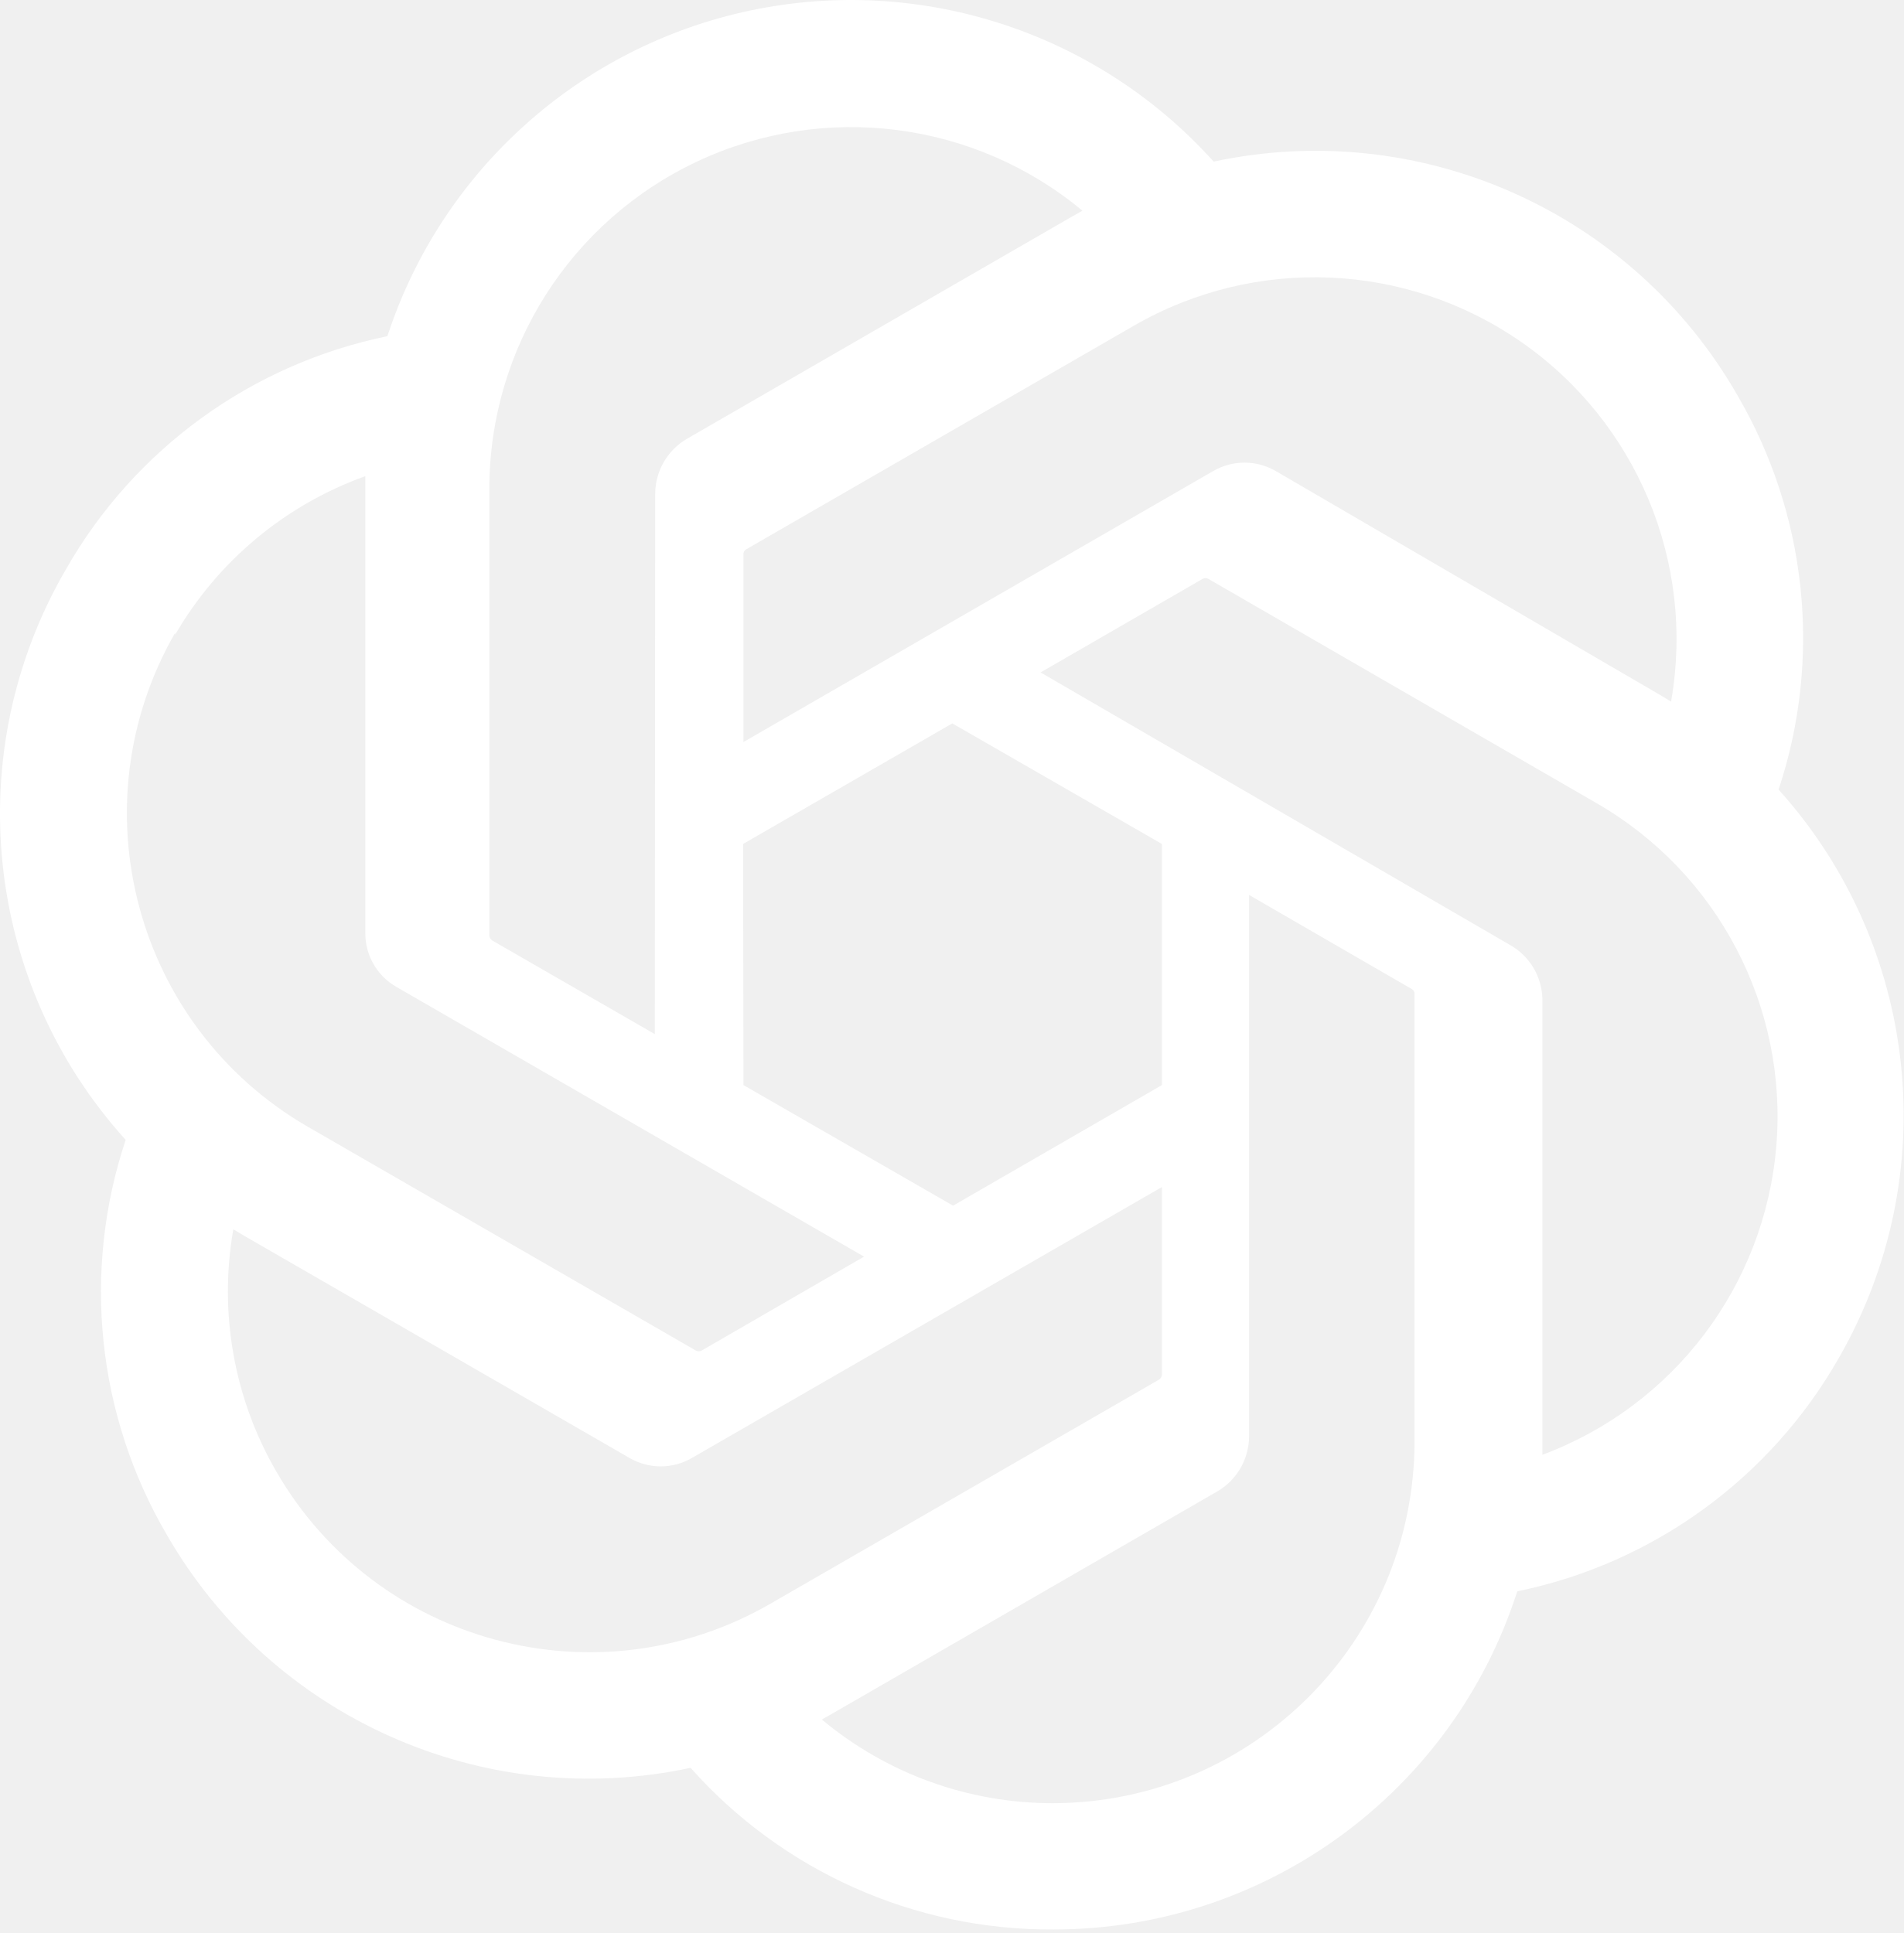
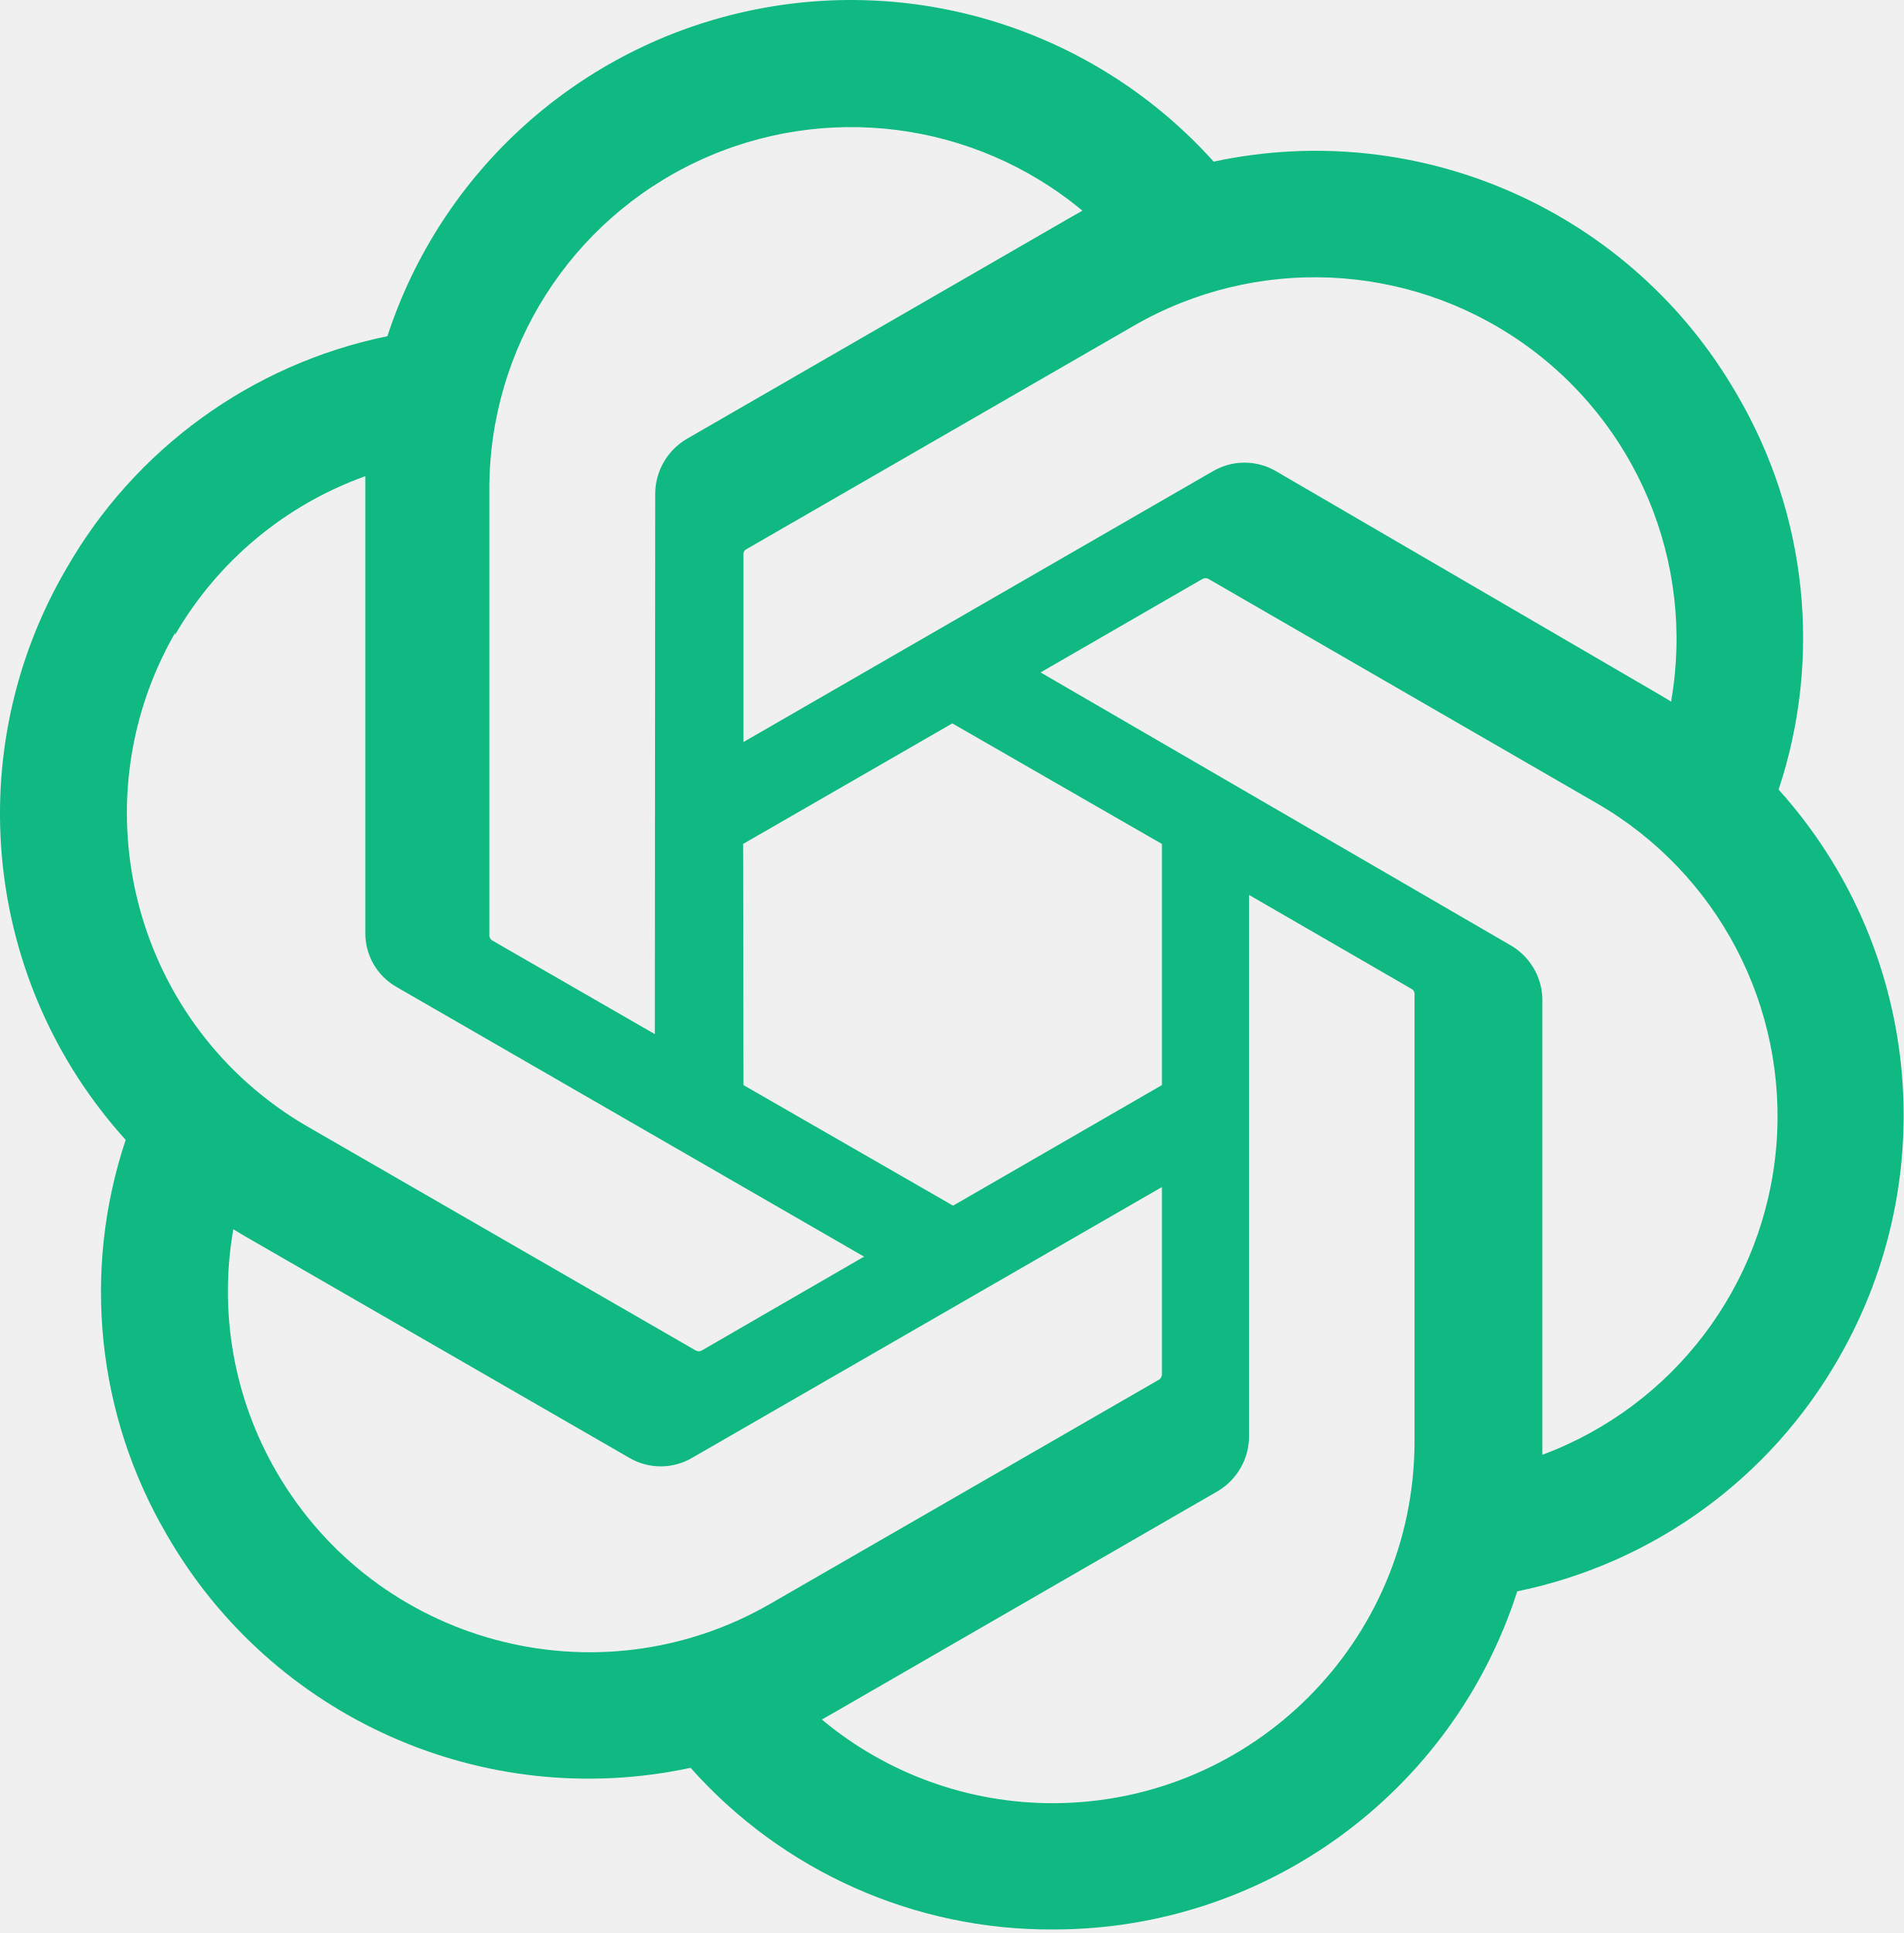
<svg xmlns="http://www.w3.org/2000/svg" width="256" height="260" preserveAspectRatio="xMidYMid" viewBox="0 0 256 260">
-   <path fill="#fff" d="M239.184 106.203a64.716 64.716 0 0 0-5.576-53.103C219.452 28.459 191 15.784 163.213 21.74A65.586 65.586 0 0 0 52.096 45.22a64.716 64.716 0 0 0-43.23 31.36c-14.31 24.602-11.061 55.634 8.033 76.74a64.665 64.665 0 0 0 5.525 53.102c14.174 24.65 42.644 37.324 70.446 31.36a64.72 64.72 0 0 0 48.754 21.744c28.481.025 53.714-18.361 62.414-45.481a64.767 64.767 0 0 0 43.229-31.36c14.137-24.558 10.875-55.423-8.083-76.483Zm-97.56 136.338a48.397 48.397 0 0 1-31.105-11.255l1.535-.87 51.67-29.825a8.595 8.595 0 0 0 4.247-7.367v-72.85l21.845 12.636c.218.111.37.32.409.563v60.367c-.056 26.818-21.783 48.545-48.601 48.601Zm-104.466-44.61a48.345 48.345 0 0 1-5.781-32.589l1.534.921 51.722 29.826a8.339 8.339 0 0 0 8.441 0l63.181-36.425v25.221a.87.87 0 0 1-.358.665l-52.335 30.184c-23.257 13.398-52.97 5.431-66.404-17.803ZM23.549 85.38a48.499 48.499 0 0 1 25.58-21.333v61.39a8.288 8.288 0 0 0 4.195 7.316l62.874 36.272-21.845 12.636a.819.819 0 0 1-.767 0L41.353 151.53c-23.211-13.454-31.171-43.144-17.804-66.405v.256Zm179.466 41.695-63.08-36.63L161.73 77.86a.819.819 0 0 1 .768 0l52.233 30.184a48.6 48.6 0 0 1-7.316 87.635v-61.391a8.544 8.544 0 0 0-4.4-7.213Zm21.742-32.69-1.535-.922-51.619-30.081a8.39 8.39 0 0 0-8.492 0L99.98 99.808V74.587a.716.716 0 0 1 .307-.665l52.233-30.133a48.652 48.652 0 0 1 72.236 50.391v.205ZM88.061 139.097l-21.845-12.585a.87.87 0 0 1-.41-.614V65.685a48.652 48.652 0 0 1 79.757-37.346l-1.535.87-51.67 29.825a8.595 8.595 0 0 0-4.246 7.367l-.051 72.697Zm11.868-25.58 28.138-16.217 28.188 16.218v32.434l-28.086 16.218-28.188-16.218-.052-32.434Z" />
+   <path fill="#10b981" d="M239.184 106.203a64.716 64.716 0 0 0-5.576-53.103C219.452 28.459 191 15.784 163.213 21.74A65.586 65.586 0 0 0 52.096 45.22a64.716 64.716 0 0 0-43.23 31.36c-14.31 24.602-11.061 55.634 8.033 76.74a64.665 64.665 0 0 0 5.525 53.102c14.174 24.65 42.644 37.324 70.446 31.36a64.72 64.72 0 0 0 48.754 21.744c28.481.025 53.714-18.361 62.414-45.481a64.767 64.767 0 0 0 43.229-31.36c14.137-24.558 10.875-55.423-8.083-76.483Zm-97.56 136.338a48.397 48.397 0 0 1-31.105-11.255l1.535-.87 51.67-29.825a8.595 8.595 0 0 0 4.247-7.367v-72.85l21.845 12.636c.218.111.37.32.409.563v60.367c-.056 26.818-21.783 48.545-48.601 48.601Zm-104.466-44.61a48.345 48.345 0 0 1-5.781-32.589l1.534.921 51.722 29.826a8.339 8.339 0 0 0 8.441 0l63.181-36.425v25.221a.87.87 0 0 1-.358.665l-52.335 30.184c-23.257 13.398-52.97 5.431-66.404-17.803ZM23.549 85.38a48.499 48.499 0 0 1 25.58-21.333v61.39a8.288 8.288 0 0 0 4.195 7.316l62.874 36.272-21.845 12.636a.819.819 0 0 1-.767 0L41.353 151.53c-23.211-13.454-31.171-43.144-17.804-66.405v.256Zm179.466 41.695-63.08-36.63L161.73 77.86a.819.819 0 0 1 .768 0l52.233 30.184a48.6 48.6 0 0 1-7.316 87.635v-61.391a8.544 8.544 0 0 0-4.4-7.213Zm21.742-32.69-1.535-.922-51.619-30.081a8.39 8.39 0 0 0-8.492 0L99.98 99.808V74.587a.716.716 0 0 1 .307-.665l52.233-30.133a48.652 48.652 0 0 1 72.236 50.391v.205ZM88.061 139.097l-21.845-12.585a.87.87 0 0 1-.41-.614V65.685a48.652 48.652 0 0 1 79.757-37.346l-1.535.87-51.67 29.825a8.595 8.595 0 0 0-4.246 7.367l-.051 72.697Zm11.868-25.58 28.138-16.217 28.188 16.218v32.434l-28.086 16.218-28.188-16.218-.052-32.434Z" />
</svg>
